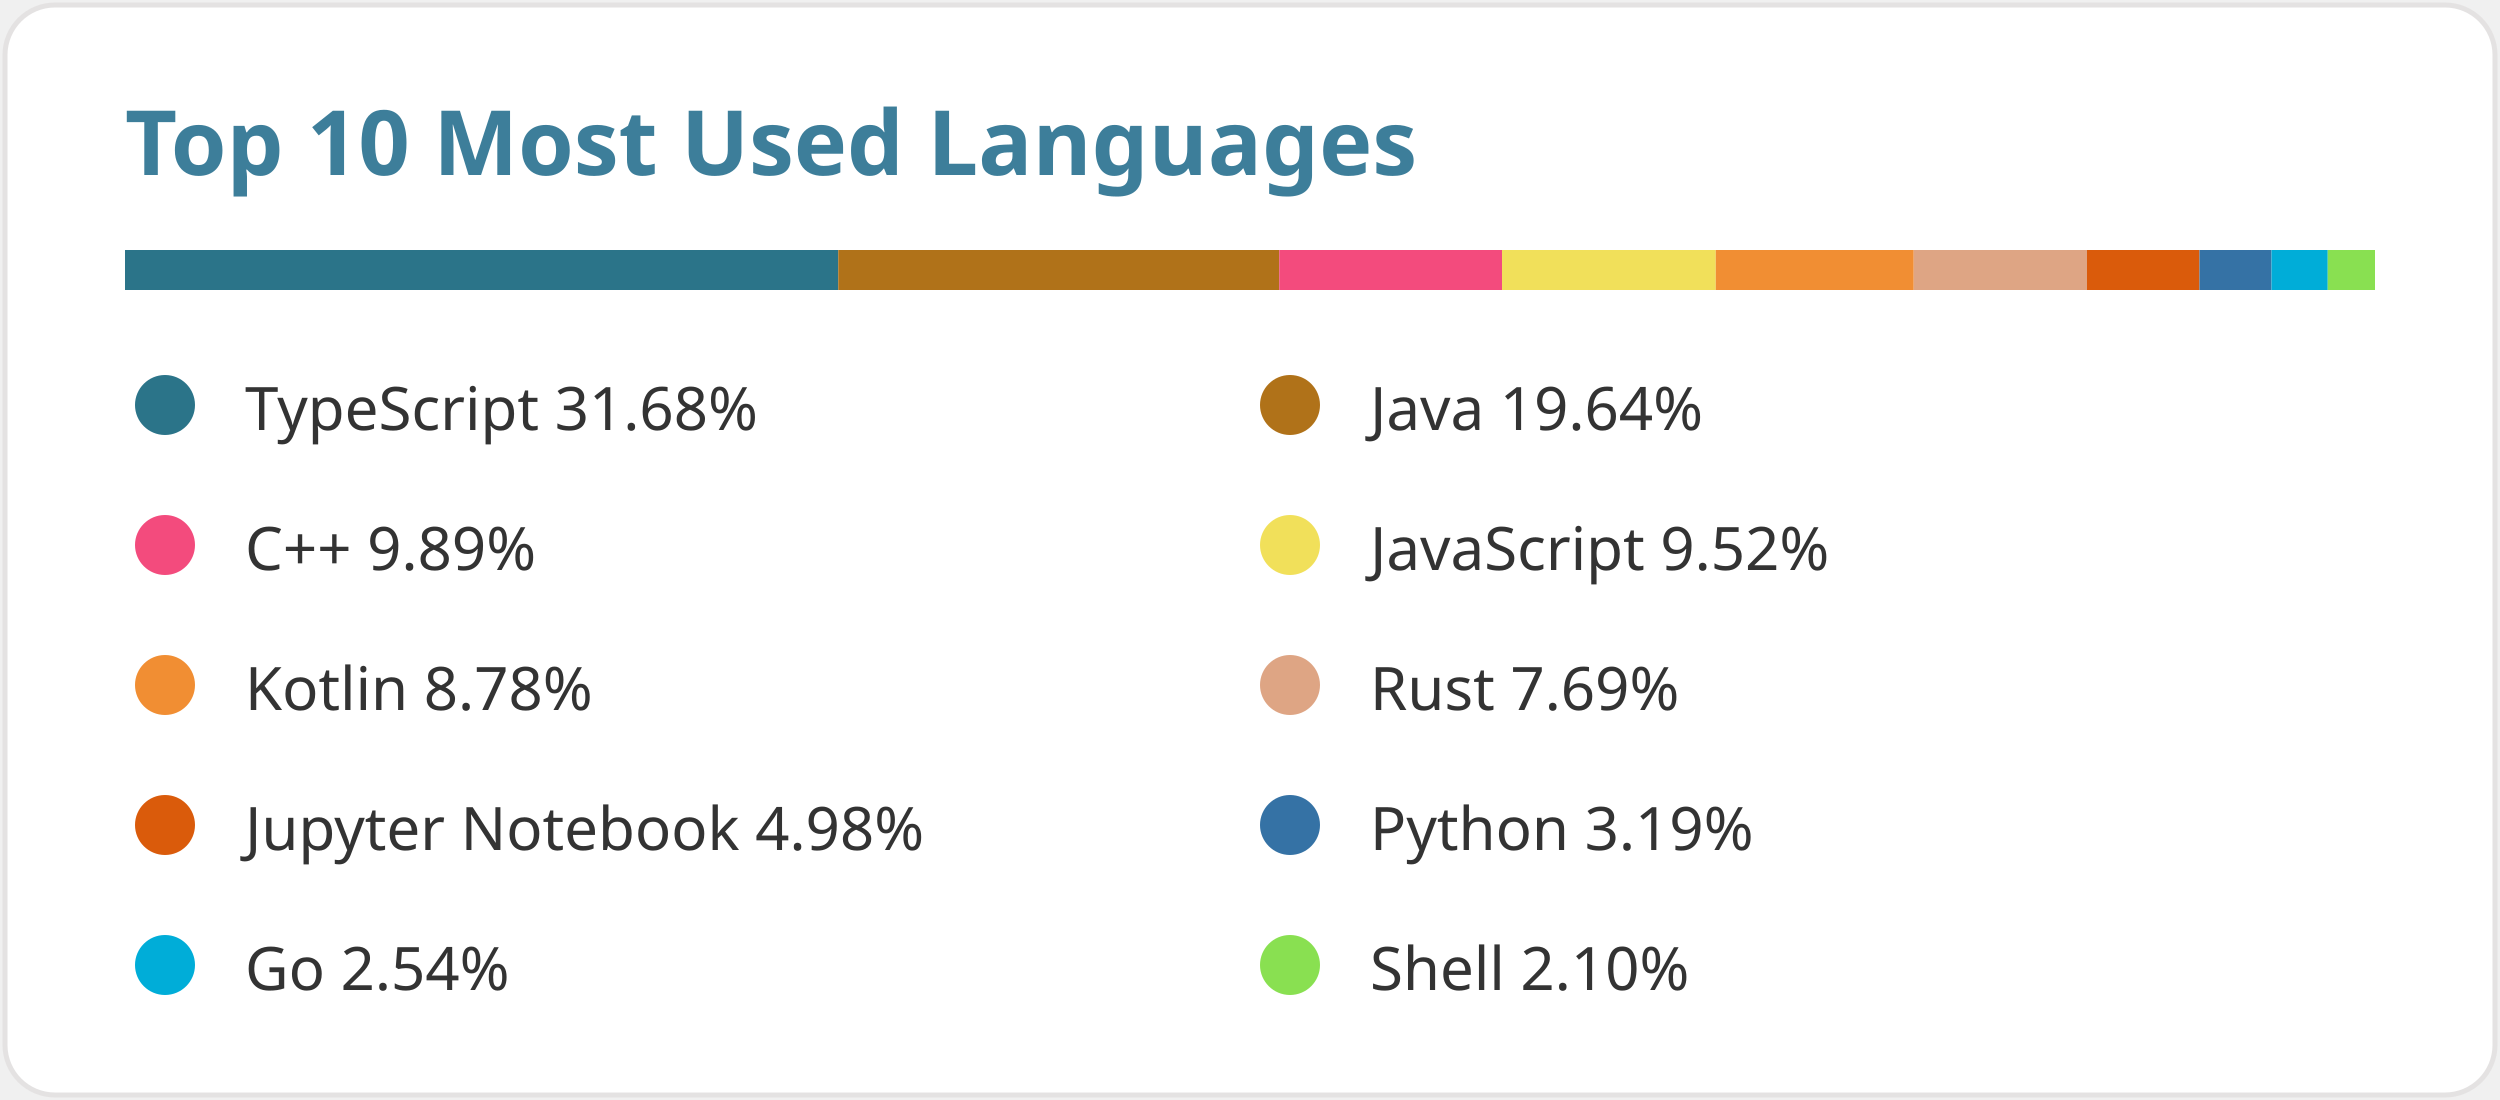
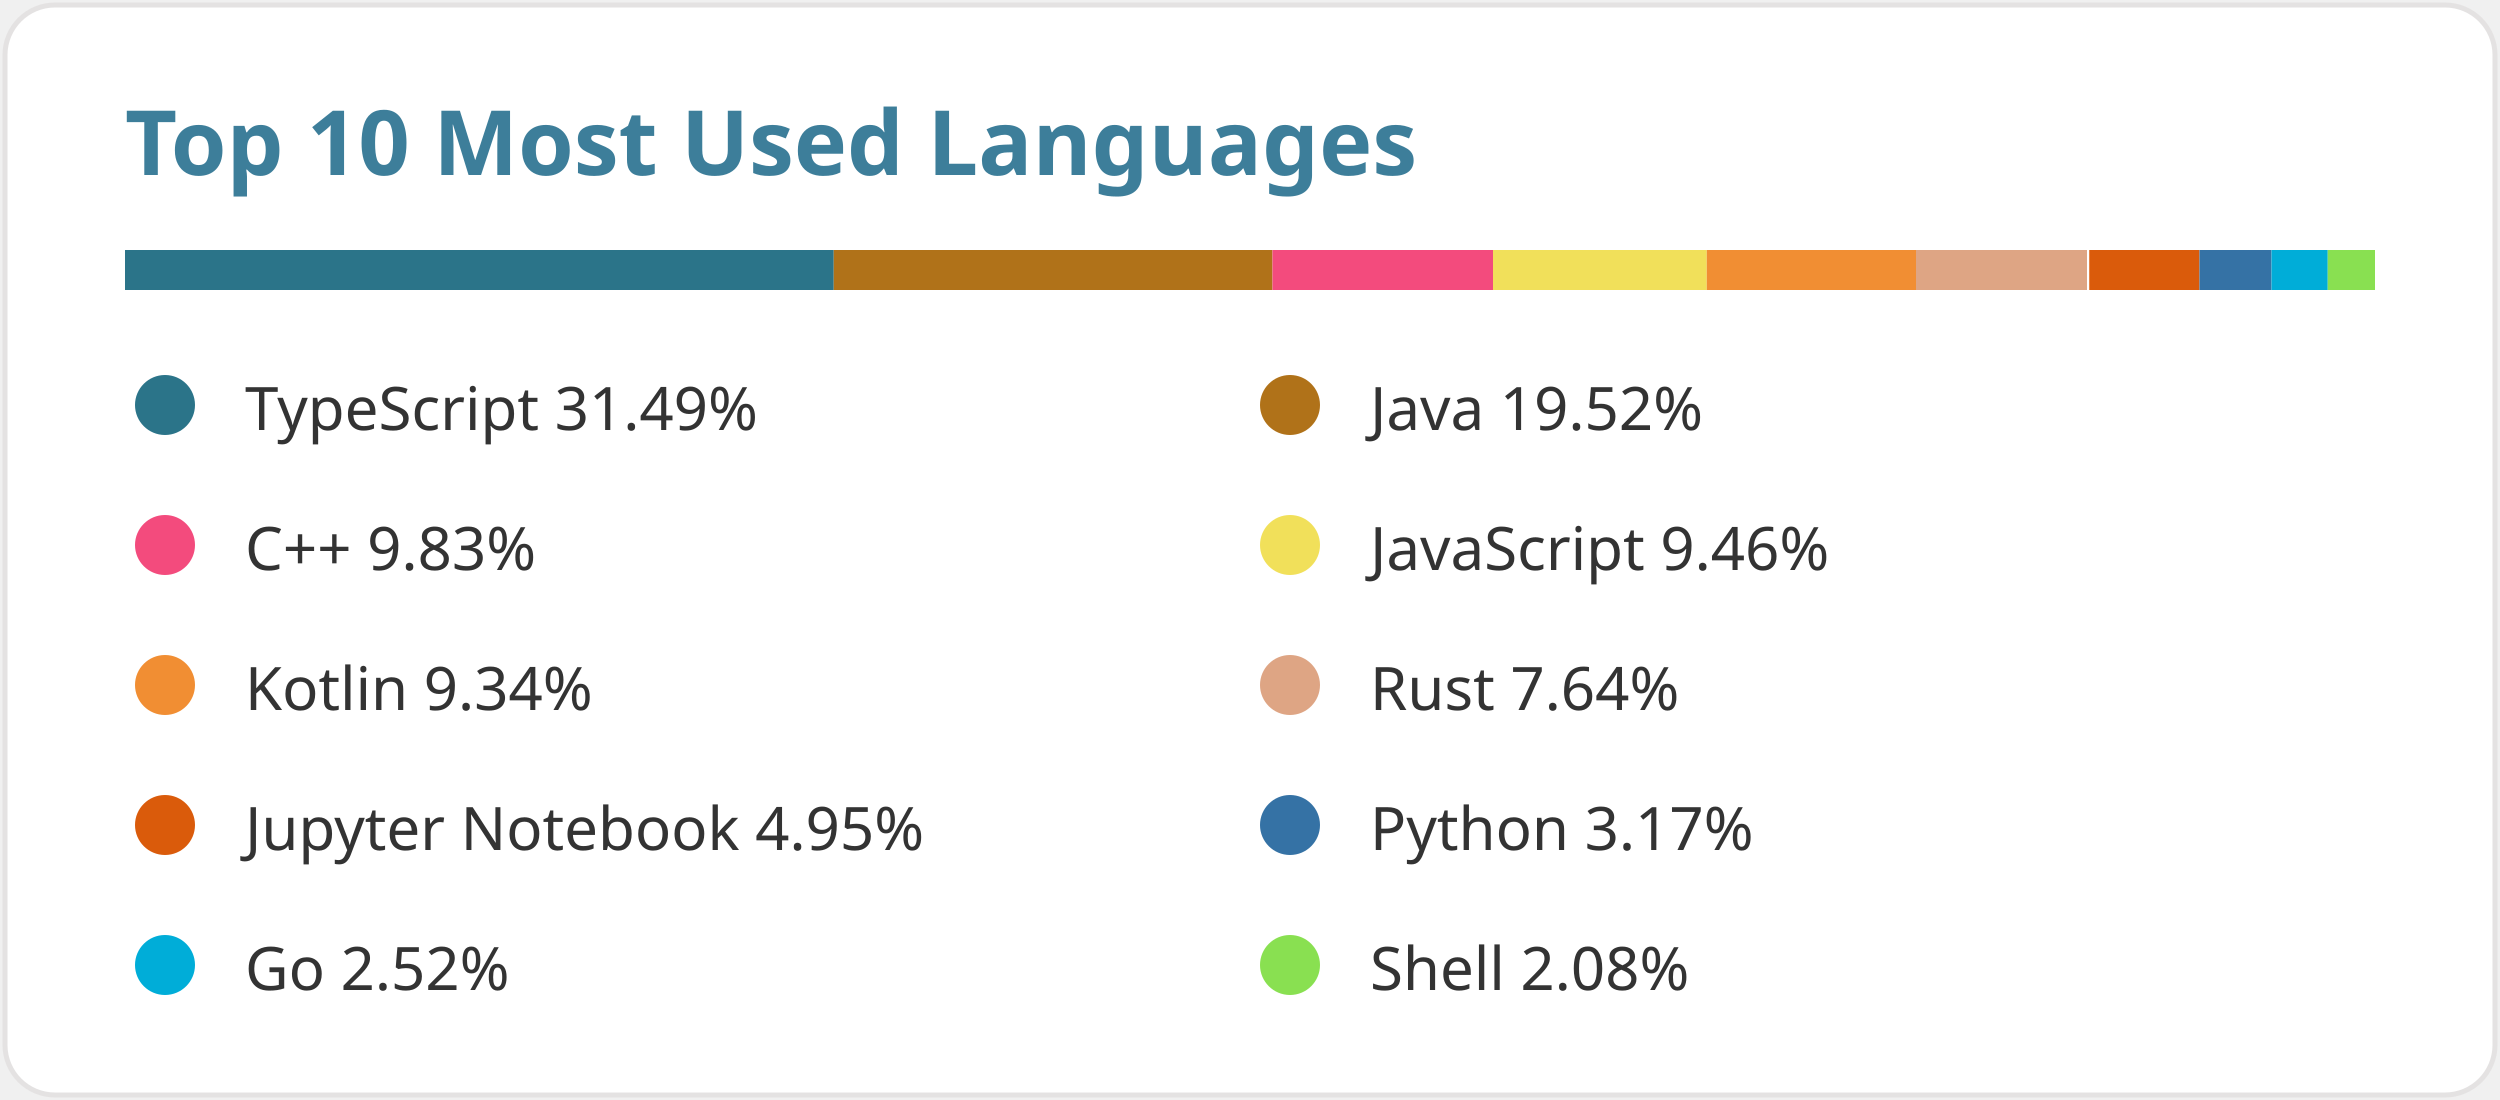
<svg xmlns="http://www.w3.org/2000/svg" width="500" height="220" viewBox="0 0 500 220" data-reactroot="">
  <style>text { font-family: 'Segoe UI', Ubuntu, Sans-Serif; fill: #333333; font-size: 12px; font-weight: 400; }</style>
  <rect width="498" height="218" x="1" y="1" rx="10" fill="#ffffff" stroke="#e4e2e2" />
  <text x="25" y="35" style="fill:#3d7e9a;font-size:18px;font-weight:600">Top 10 Most Used Languages</text>
  <g transform="translate(25, 50) scale(450, 8)">
-     <rect fill="#2b7489" x="0" width="0.317" height="1" />
-     <rect fill="#b07219" x="0.317" width="0.196" height="1" />
-     <rect fill="#f34b7d" x="0.513" width="0.099" height="1" />
-     <rect fill="#f1e05a" x="0.612" width="0.095" height="1" />
-     <rect fill="#F18E33" x="0.707" width="0.088" height="1" />
-     <rect fill="#dea584" x="0.795" width="0.077" height="1" />
-     <rect fill="#DA5B0B" x="0.872" width="0.05" height="1" />
+     <rect fill="#2b7489" x="0" width="0.315" height="1" />
+     <rect fill="#b07219" x="0.315" width="0.195" height="1" />
+     <rect fill="#f34b7d" x="0.51" width="0.098" height="1" />
+     <rect fill="#f1e05a" x="0.608" width="0.095" height="1" />
+     <rect fill="#F18E33" x="0.703" width="0.093" height="1" />
+     <rect fill="#dea584" x="0.796" width="0.076" height="1" />
+     <rect fill="#DA5B0B" x="0.873" width="0.049" height="1" />
    <rect fill="#3572A5" x="0.922" width="0.032" height="1" />
    <rect fill="#00ADD8" x="0.954" width="0.025" height="1" />
    <rect fill="#89e051" x="0.979" width="0.021" height="1" />
  </g>
  <g transform="translate(25, 75)">
    <circle cx="8" cy="6" r="6" fill="#2b7489" />
-     <text x="24" y="11">TypeScript 31.68%</text>
+     <text x="24" y="11">TypeScript 31.49%</text>
  </g>
  <g transform="translate(250, 75)">
    <circle cx="8" cy="6" r="6" fill="#b07219" />
-     <text x="24" y="11">Java 19.64%</text>
+     <text x="24" y="11">Java 19.52%</text>
  </g>
  <g transform="translate(25, 103)">
    <circle cx="8" cy="6" r="6" fill="#f34b7d" />
-     <text x="24" y="11">C++ 9.89%</text>
+     <text x="24" y="11">C++ 9.83%</text>
  </g>
  <g transform="translate(250, 103)">
    <circle cx="8" cy="6" r="6" fill="#f1e05a" />
-     <text x="24" y="11">JavaScript 9.52%</text>
+     <text x="24" y="11">JavaScript 9.46%</text>
  </g>
  <g transform="translate(25, 131)">
    <circle cx="8" cy="6" r="6" fill="#F18E33" />
-     <text x="24" y="11">Kotlin 8.78%</text>
+     <text x="24" y="11">Kotlin 9.34%</text>
  </g>
  <g transform="translate(250, 131)">
    <circle cx="8" cy="6" r="6" fill="#dea584" />
-     <text x="24" y="11">Rust 7.69%</text>
+     <text x="24" y="11">Rust 7.64%</text>
  </g>
  <g transform="translate(25, 159)">
    <circle cx="8" cy="6" r="6" fill="#DA5B0B" />
-     <text x="24" y="11">Jupyter Notebook 4.98%</text>
+     <text x="24" y="11">Jupyter Notebook 4.95%</text>
  </g>
  <g transform="translate(250, 159)">
    <circle cx="8" cy="6" r="6" fill="#3572A5" />
-     <text x="24" y="11">Python 3.19%</text>
+     <text x="24" y="11">Python 3.17%</text>
  </g>
  <g transform="translate(25, 187)">
    <circle cx="8" cy="6" r="6" fill="#00ADD8" />
-     <text x="24" y="11">Go 2.54%</text>
+     <text x="24" y="11">Go 2.52%</text>
  </g>
  <g transform="translate(250, 187)">
    <circle cx="8" cy="6" r="6" fill="#89e051" />
-     <text x="24" y="11">Shell 2.10%</text>
+     <text x="24" y="11">Shell 2.08%</text>
  </g>
</svg>
